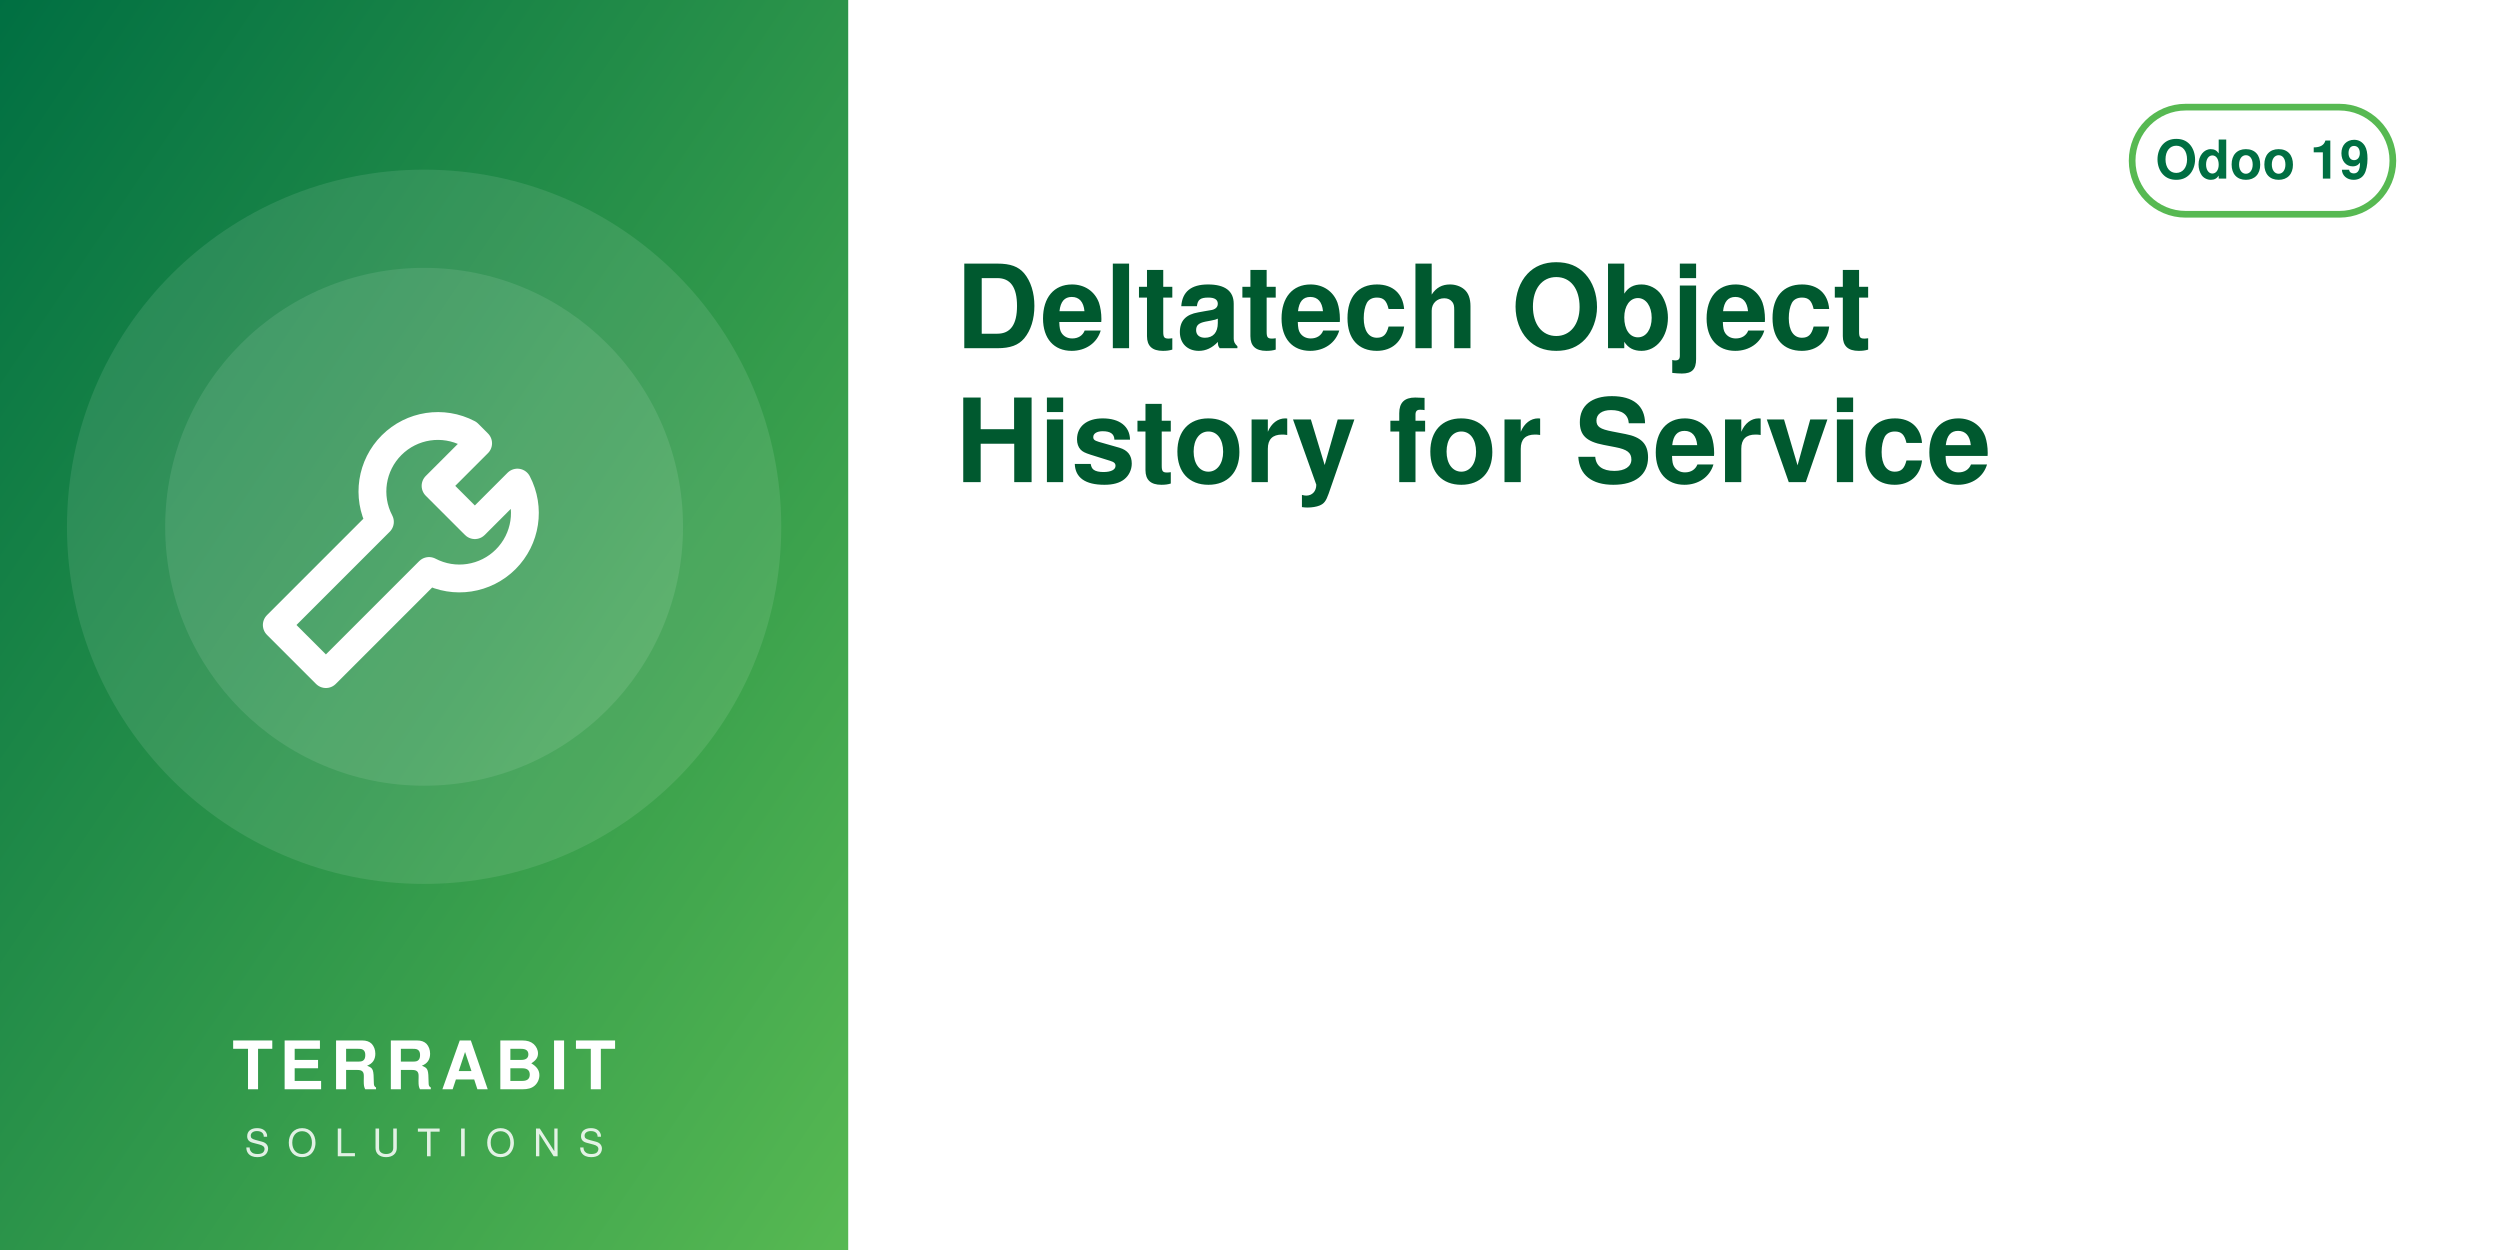
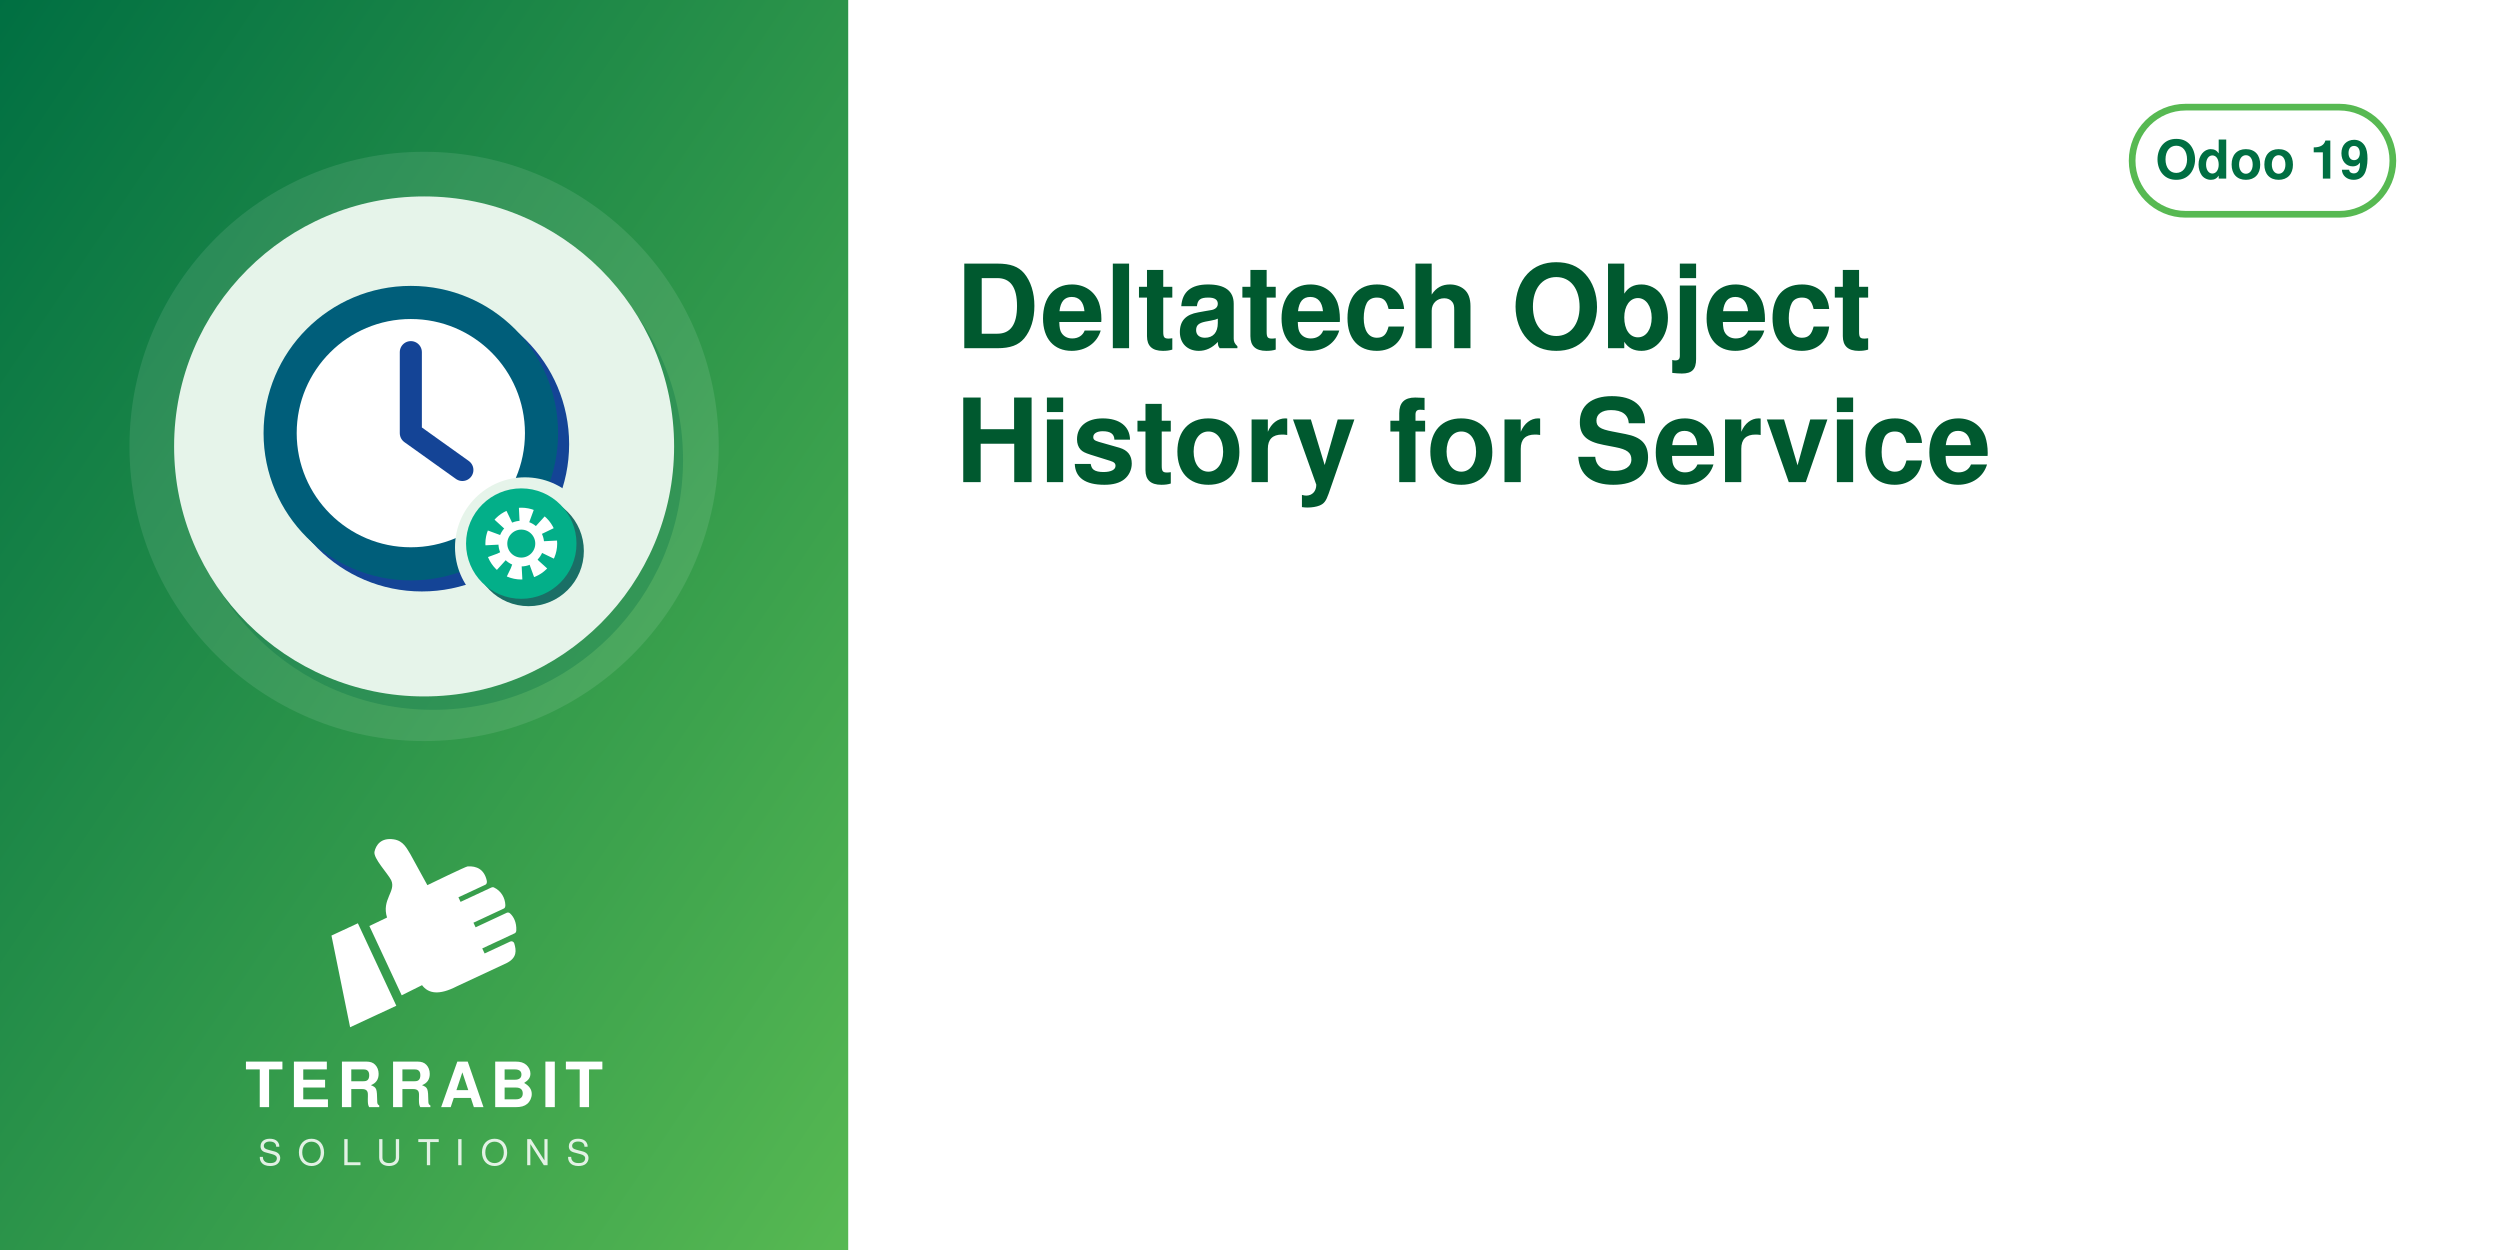
<svg xmlns="http://www.w3.org/2000/svg" width="560" height="280" viewBox="0 0 560 280">
  <defs>
    <linearGradient id="g" x1="0" y1="0" x2="1" y2="1">
      <stop offset="0" stop-color="#006F42" />
      <stop offset="1" stop-color="#57B952" />
    </linearGradient>
  </defs>
  <rect width="560" height="280" fill="#FFFFFF" />
  <rect width="190" height="280" fill="url(#g)" />
-   <circle cx="95.0" cy="118" r="80" fill="white" opacity="0.10" />
-   <circle cx="95.0" cy="118" r="58" fill="white" opacity="0.10" />
-   <svg x="51.0" y="74.0" width="88" height="88" viewBox="0 0 24 24">
-     <g fill="none" stroke="white" stroke-width="1.7" stroke-linecap="round" stroke-linejoin="round">
-       <path d="M14.7 6.3a4 4 0 0 0-5.4 5.4L3 18l3 3 6.3-6.3a4 4 0 0 0 5.4-5.4l-2.6 2.6-2.4-2.4 2.6-2.6z" />
+   <circle cx="95.0" cy="100" r="66" fill="white" opacity="0.10" />
+   <circle cx="97.0" cy="103" r="56" fill="#006F42" opacity="0.30" />
+   <circle cx="95.0" cy="100" r="56" fill="#E6F4EA" />
+   <svg x="54.0" y="59.0" width="82" height="82" viewBox="0 0 100 100" preserveAspectRatio="xMidYMid meet">
+     <g transform="translate(0.11,0.11) scale(1.0057)">
+       <defs>
+         <mask id="mi-cut" maskUnits="userSpaceOnUse" x="-20" y="-20" width="140" height="140">
+           <rect x="-20" y="-20" width="140" height="140" fill="#fff" />
+           <circle cx="77" cy="77" r="19" fill="#000" />
+         </mask>
+       </defs>
+       <g mask="url(#mi-cut)">
+         <g transform="translate(3,3)" fill="#144496">
+           <circle cx="46" cy="46" r="40" />
+         </g>
+         <g fill="#005E7A">
+           <circle cx="46" cy="46" r="40" />
+         </g>
+         <circle cx="46" cy="46" r="31" fill="#FFFFFF" />
+         <path d="M46,24 V46 L60,56" fill="none" stroke="#144496" stroke-width="6" stroke-linecap="round" stroke-linejoin="round" />
+       </g>
+       <circle cx="78" cy="78" r="15" fill="#1A6F66" />
+       <circle cx="76" cy="76" r="15" fill="#03AF89" />
+       <circle cx="76" cy="76" r="7.5" fill="none" stroke="#FFFFFF" stroke-width="4.5" stroke-dasharray="3.2 2.6" />
+       <circle cx="76" cy="76" r="5" fill="none" stroke="#FFFFFF" stroke-width="2.4" />
    </g>
  </svg>
-   <text x="95.0" y="244" text-anchor="middle" font-family="Helvetica,Arial,sans-serif" font-size="15" font-weight="800" letter-spacing="1.5" fill="white">TERRABIT</text>
-   <text x="95.0" y="259" text-anchor="middle" font-family="Helvetica,Arial,sans-serif" font-size="8.5" font-weight="500" letter-spacing="4" fill="white" opacity="0.85">SOLUTIONS</text>
+   <svg x="72.0" y="186" width="46" height="46" viewBox="4045 2535 3400 3400" preserveAspectRatio="xMidYMid meet">
+     <path fill="#FFFFFF" d="M4648.32 4073.59l636.59 1365.17 -765.09 355.96 -308.63 -1517.87 437.13 -203.26zm725.61 1192.32l336.75 -167.88c105.65,140.85 282.69,170.72 576.82,18.8l819.92 -382.33c181.4,-90.13 164.26,-214.57 130.07,-328.43 -4.28,-14.25 -13.68,-24.81 -27.34,-30.7 -13.67,-5.89 -27.61,-5.11 -41.09,1.18l-422.32 196.93 -39.04 -83.72 538.07 -250.91c16.64,-7.76 24.7,-27.69 25.58,-46.04 6.48,-134.33 -44.36,-230.89 -105.84,-285.23 -15.2,-13.44 -35.71,-15.59 -54.12,-7l-513.92 239.64 -35.6 -76.34 506.31 -236.1c17.69,-8.25 22.52,-36.93 21.83,-56.45 -4.1,-117.31 -67.62,-232.74 -187.72,-290.66 -13.94,-6.72 -28.64,-6.36 -42.69,0.19l-511.21 238.38 -35.37 -75.86 448.98 -209.36c20.44,-9.53 25.81,-42.28 21.02,-64.32 -41.02,-189.07 -167.92,-247.8 -318.14,-237.87 -29.39,1.94 -589.86,273.16 -665.95,310.54l-281.84 -513.57c-59.06,-93.13 -112.7,-221.7 -276.47,-245.13 -211.24,-30.22 -291.56,94.38 -316.89,203.13 -25.32,108.75 223.84,365.99 276.05,473.69 85.52,184.27 -161.86,318.11 -68.41,617.99l-292.54 139.94 535.09 1147.51z" />
+   </svg>
+   <text x="95.0" y="248" text-anchor="middle" font-family="Helvetica,Arial,sans-serif" font-size="14" font-weight="800" letter-spacing="1.4" fill="white">TERRABIT</text>
+   <text x="95.0" y="261" text-anchor="middle" font-family="Helvetica,Arial,sans-serif" font-size="8" font-weight="500" letter-spacing="3.6" fill="white" opacity="0.85">SOLUTIONS</text>
  <g>
    <rect x="477.6" y="24" width="58.4" height="24" rx="12" fill="none" stroke="#57B952" stroke-width="1.5" />
    <text x="506.8" y="40" text-anchor="middle" font-family="Helvetica,Arial,sans-serif" font-size="12" font-weight="700" fill="#006F42">Odoo 19</text>
  </g>
  <text x="214" y="78" font-family="Helvetica,Arial,sans-serif" font-size="26" font-weight="700" fill="#00592F">Deltatech Object</text>
  <text x="214" y="108" font-family="Helvetica,Arial,sans-serif" font-size="26" font-weight="700" fill="#00592F">History for Service</text>
</svg>
